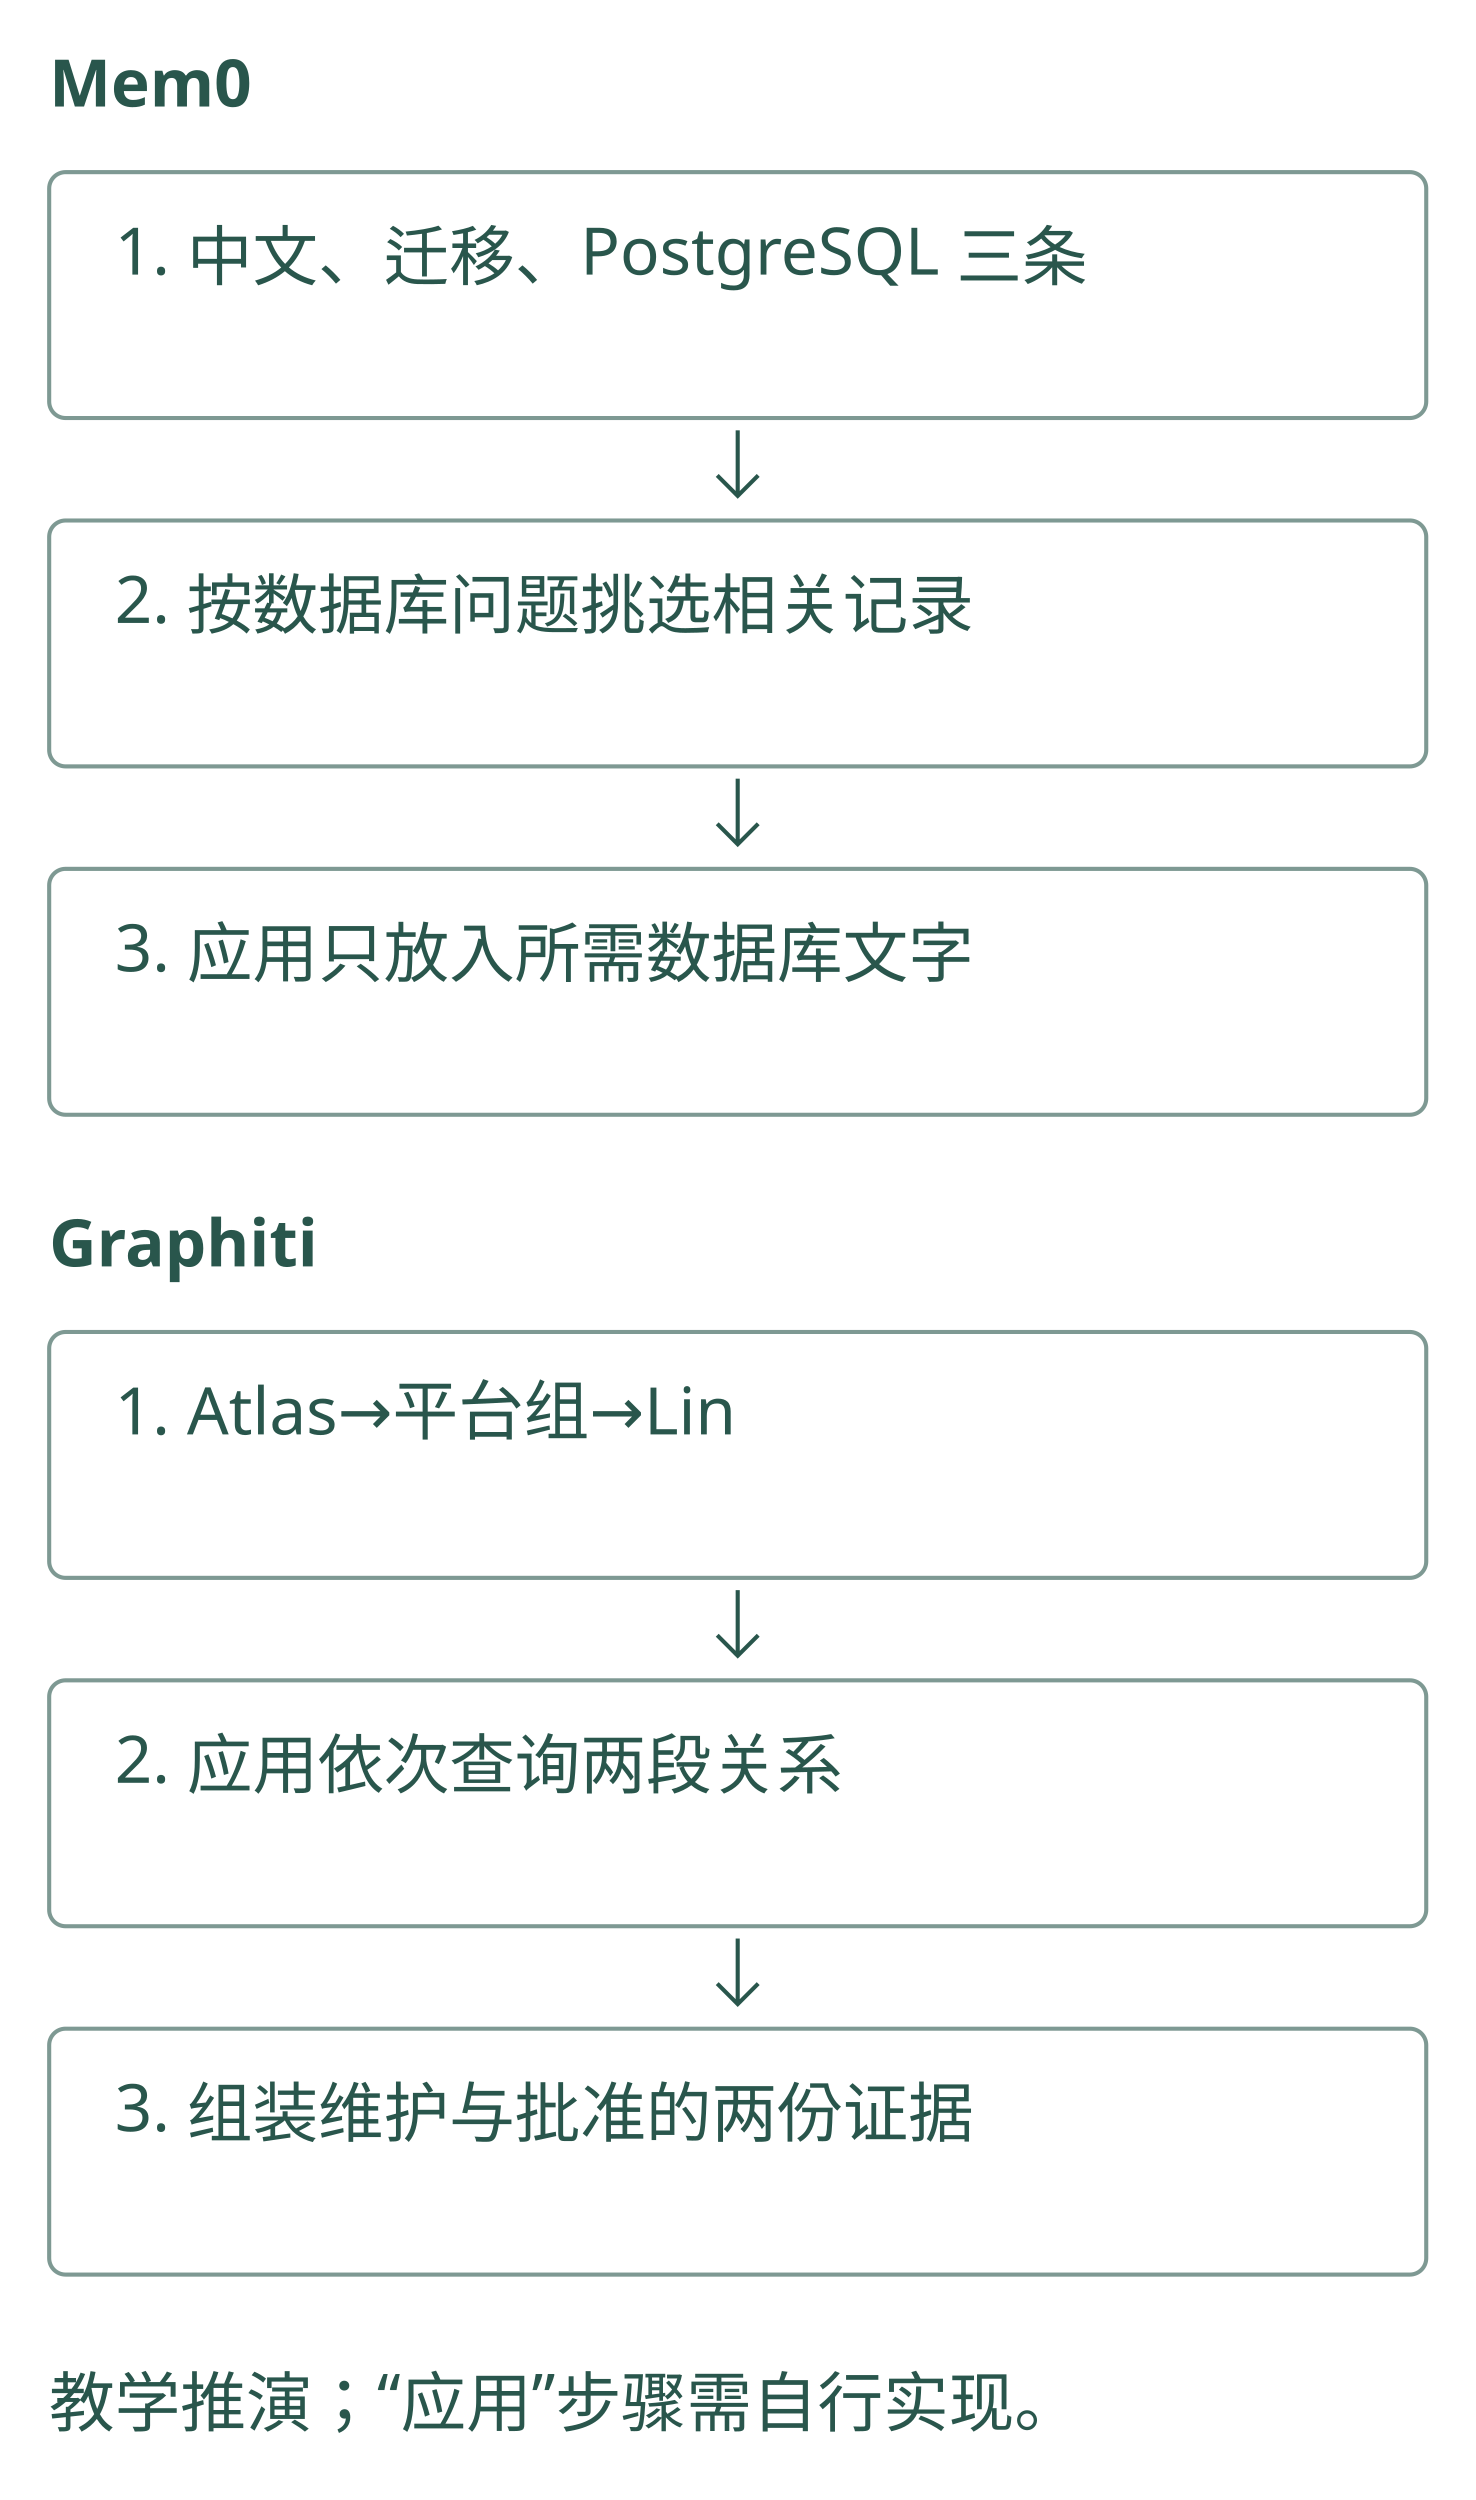
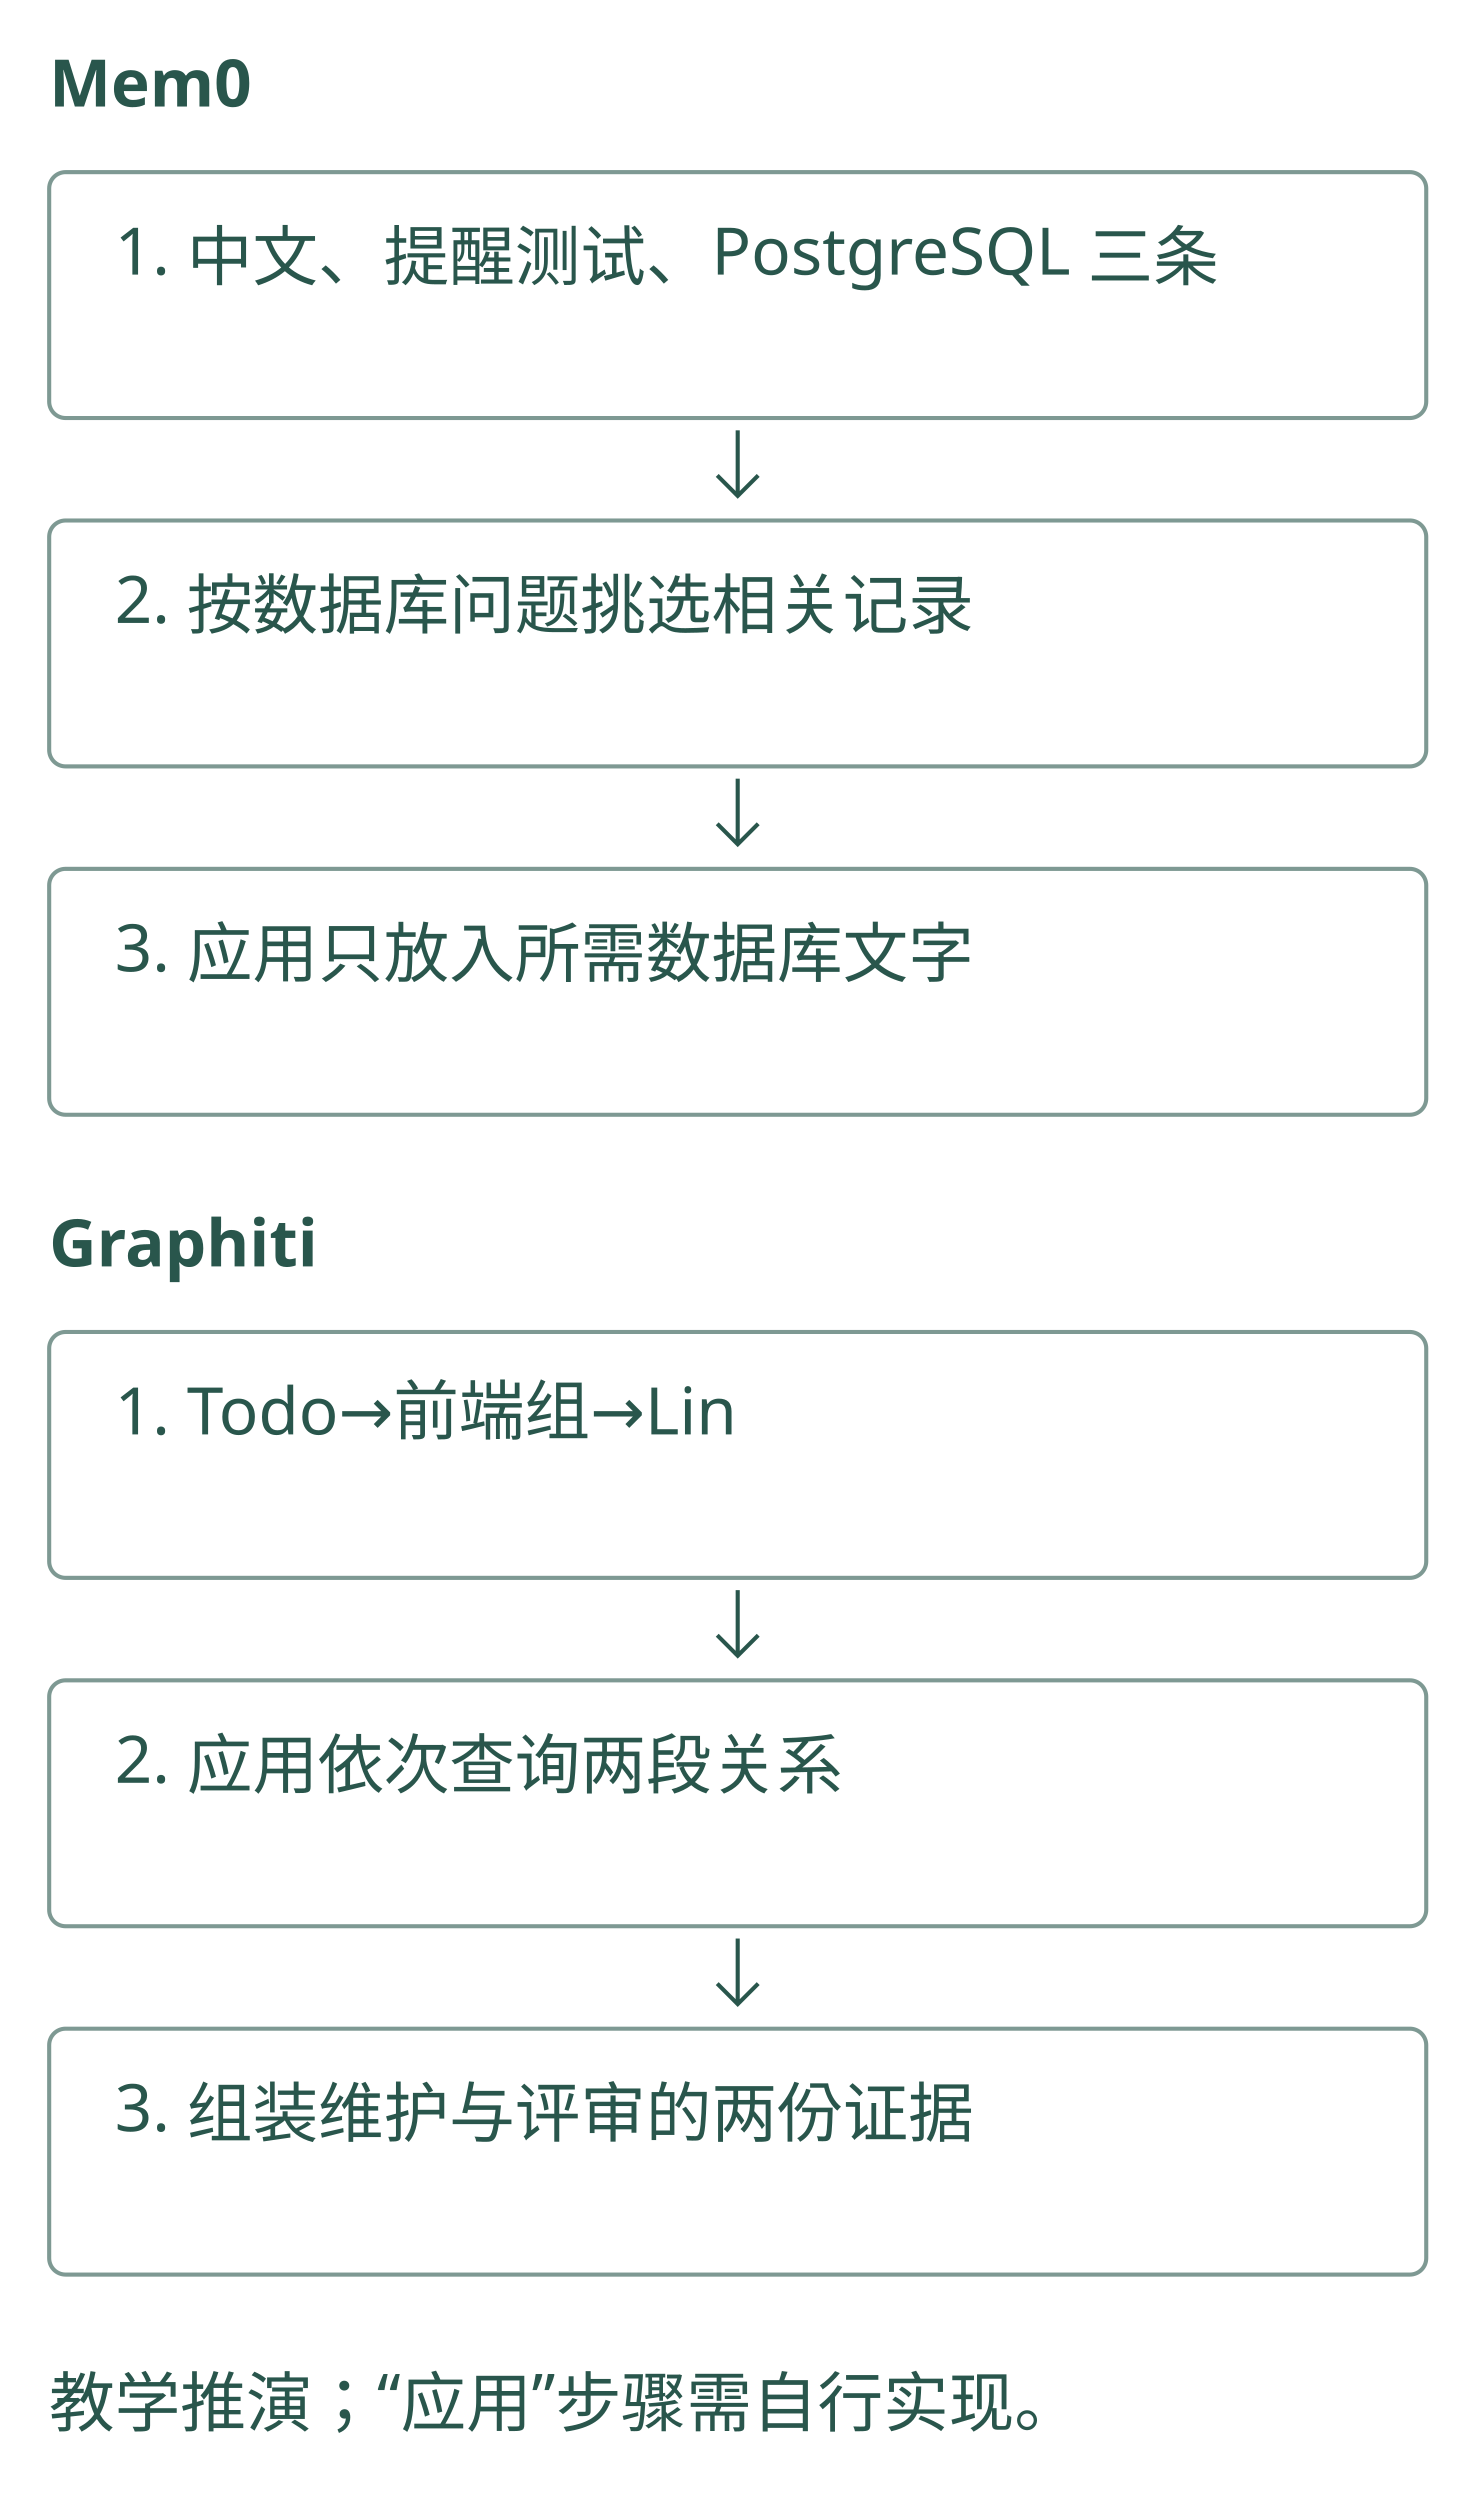
<svg xmlns="http://www.w3.org/2000/svg" viewBox="0 0 360 610" role="img" aria-labelledby="title desc">
  <style>svg{color:#29564c;font-family:system-ui,sans-serif}text{fill:currentColor;font-size:16px}rect{stroke-opacity:.6}@media(prefers-color-scheme:dark){svg{color:#87b7a8}}</style>
  <text x="12" y="26" font-weight="600">Mem0</text>
  <rect x="12" y="42" width="336" height="60" rx="4" fill="none" stroke="currentColor" />
-   <text x="28" y="67">1. 中文、迁移、PostgreSQL 三条</text>
+   <text x="28" y="67">1. 中文、提醒测试、PostgreSQL 三条</text>
  <path d="M180 105v16m-5-5 5 5 5-5" fill="none" stroke="currentColor" />
  <rect x="12" y="127" width="336" height="60" rx="4" fill="none" stroke="currentColor" />
  <text x="28" y="152">2. 按数据库问题挑选相关记录</text>
  <path d="M180 190v16m-5-5 5 5 5-5" fill="none" stroke="currentColor" />
  <rect x="12" y="212" width="336" height="60" rx="4" fill="none" stroke="currentColor" />
  <text x="28" y="237">3. 应用只放入所需数据库文字</text>
  <text x="12" y="309" font-weight="600">Graphiti</text>
  <rect x="12" y="325" width="336" height="60" rx="4" fill="none" stroke="currentColor" />
-   <text x="28" y="350">1. Atlas→平台组→Lin</text>
+   <text x="28" y="350">1. Todo→前端组→Lin</text>
  <path d="M180 388v16m-5-5 5 5 5-5" fill="none" stroke="currentColor" />
  <rect x="12" y="410" width="336" height="60" rx="4" fill="none" stroke="currentColor" />
  <text x="28" y="435">2. 应用依次查询两段关系</text>
  <path d="M180 473v16m-5-5 5 5 5-5" fill="none" stroke="currentColor" />
  <rect x="12" y="495" width="336" height="60" rx="4" fill="none" stroke="currentColor" />
-   <text x="28" y="520">3. 组装维护与批准的两份证据</text>
+   <text x="28" y="520">3. 组装维护与评审的两份证据</text>
  <text x="12" y="592" font-size="13">教学推演；“应用”步骤需自行实现。</text>
</svg>
